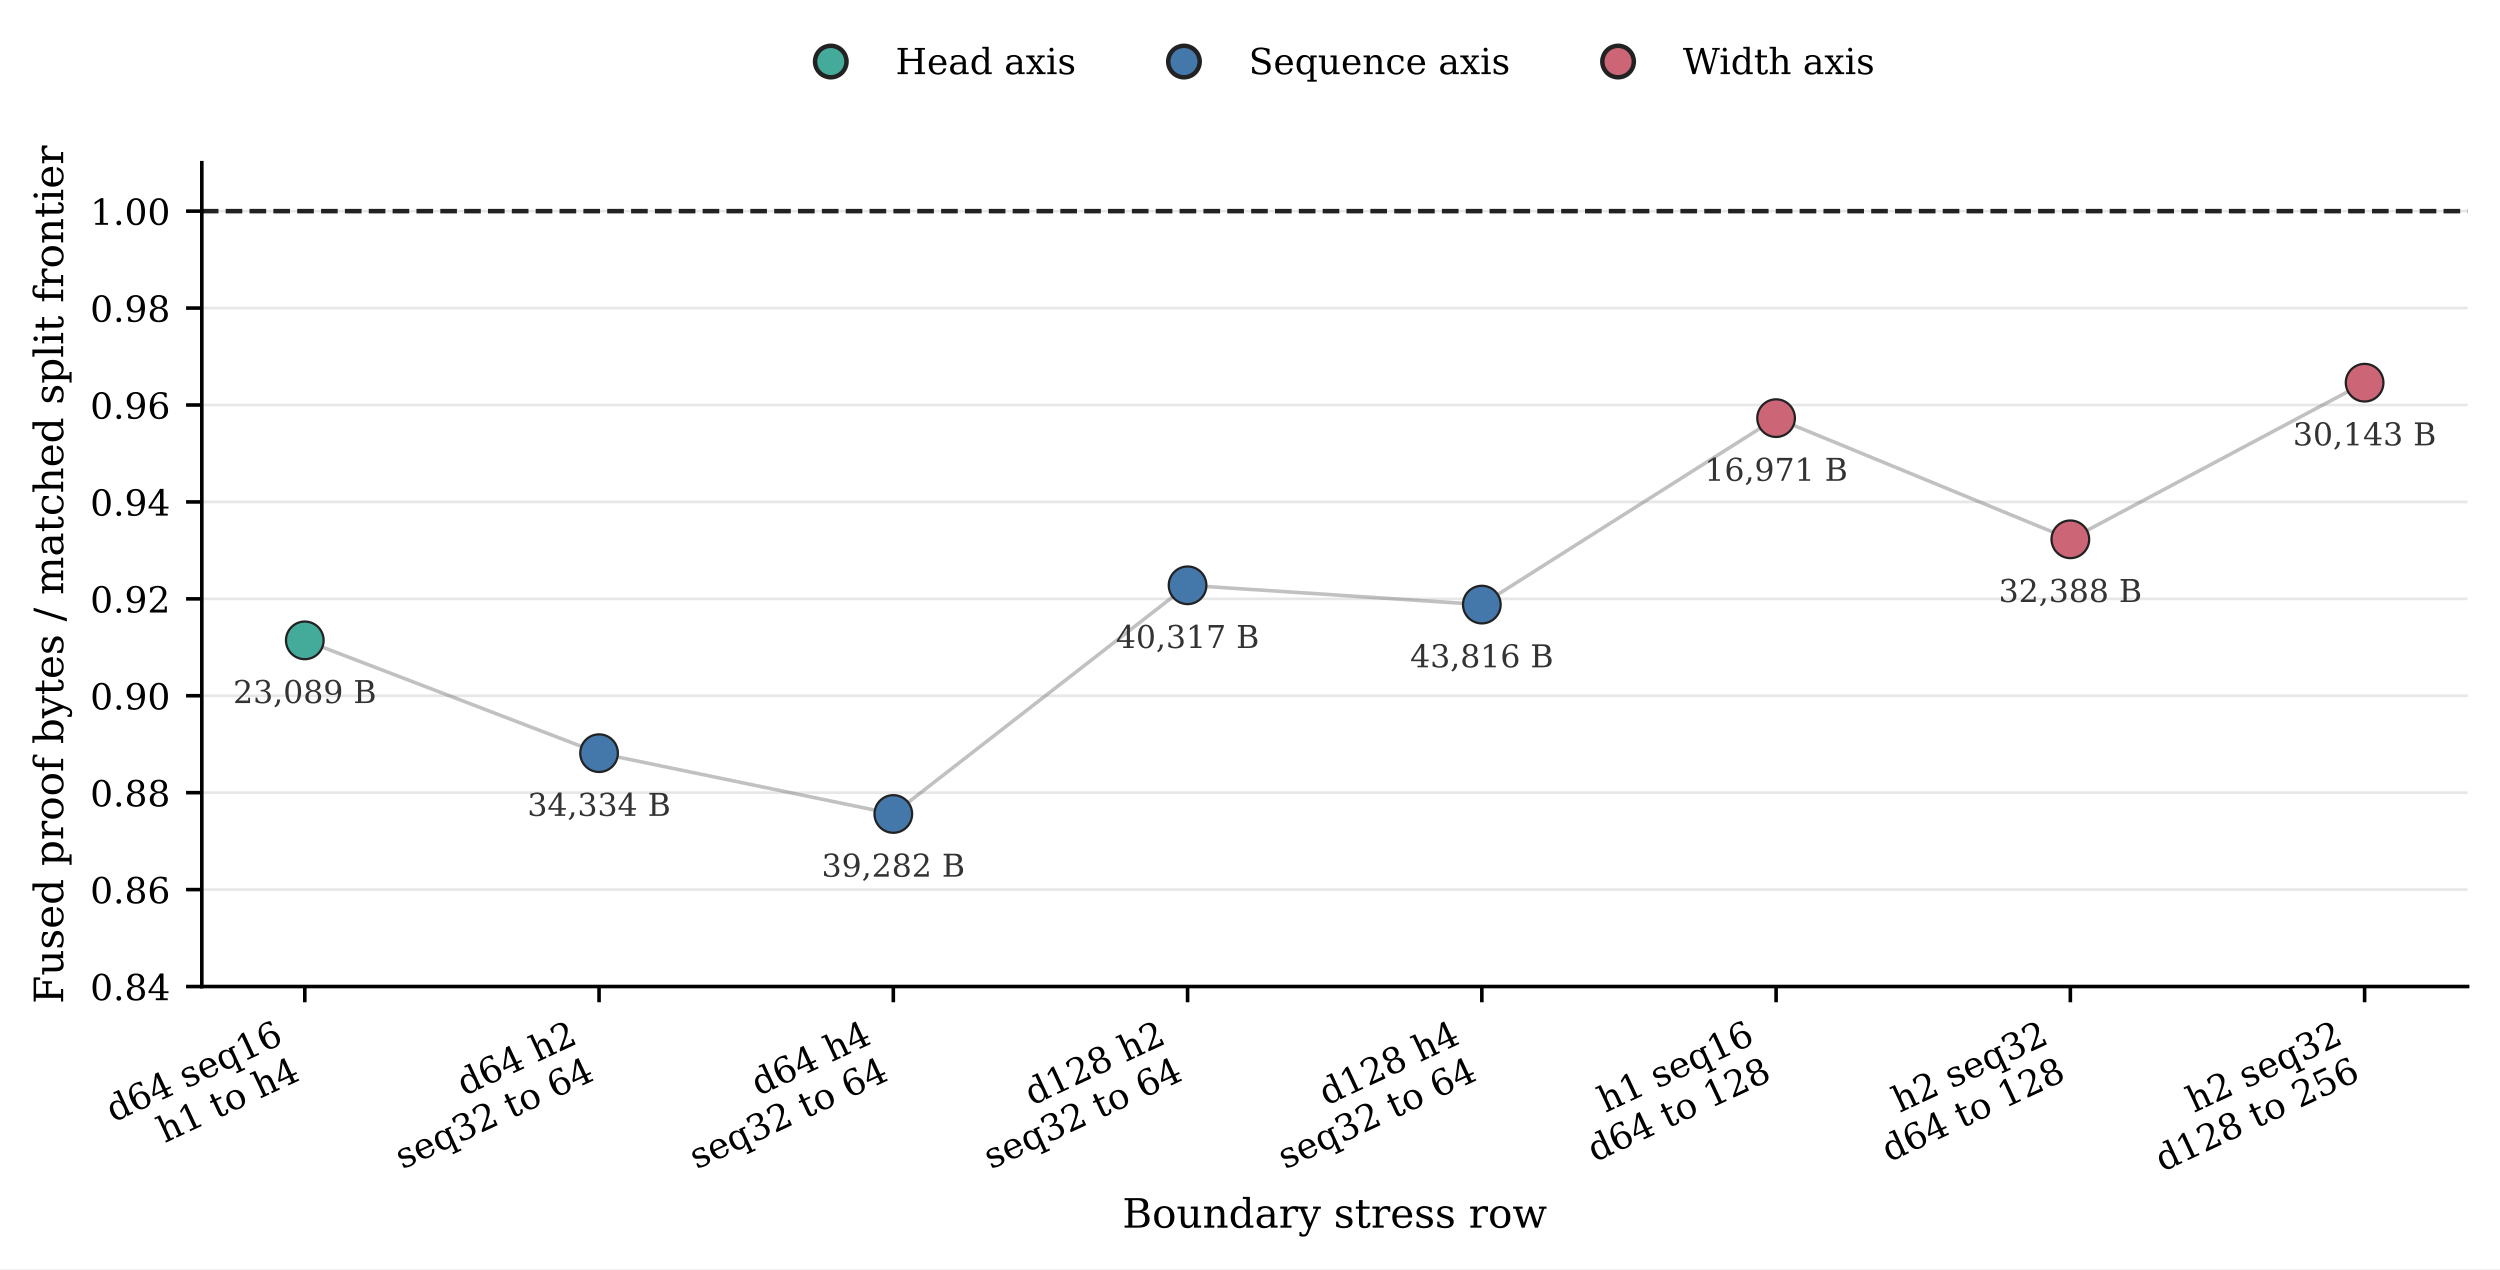
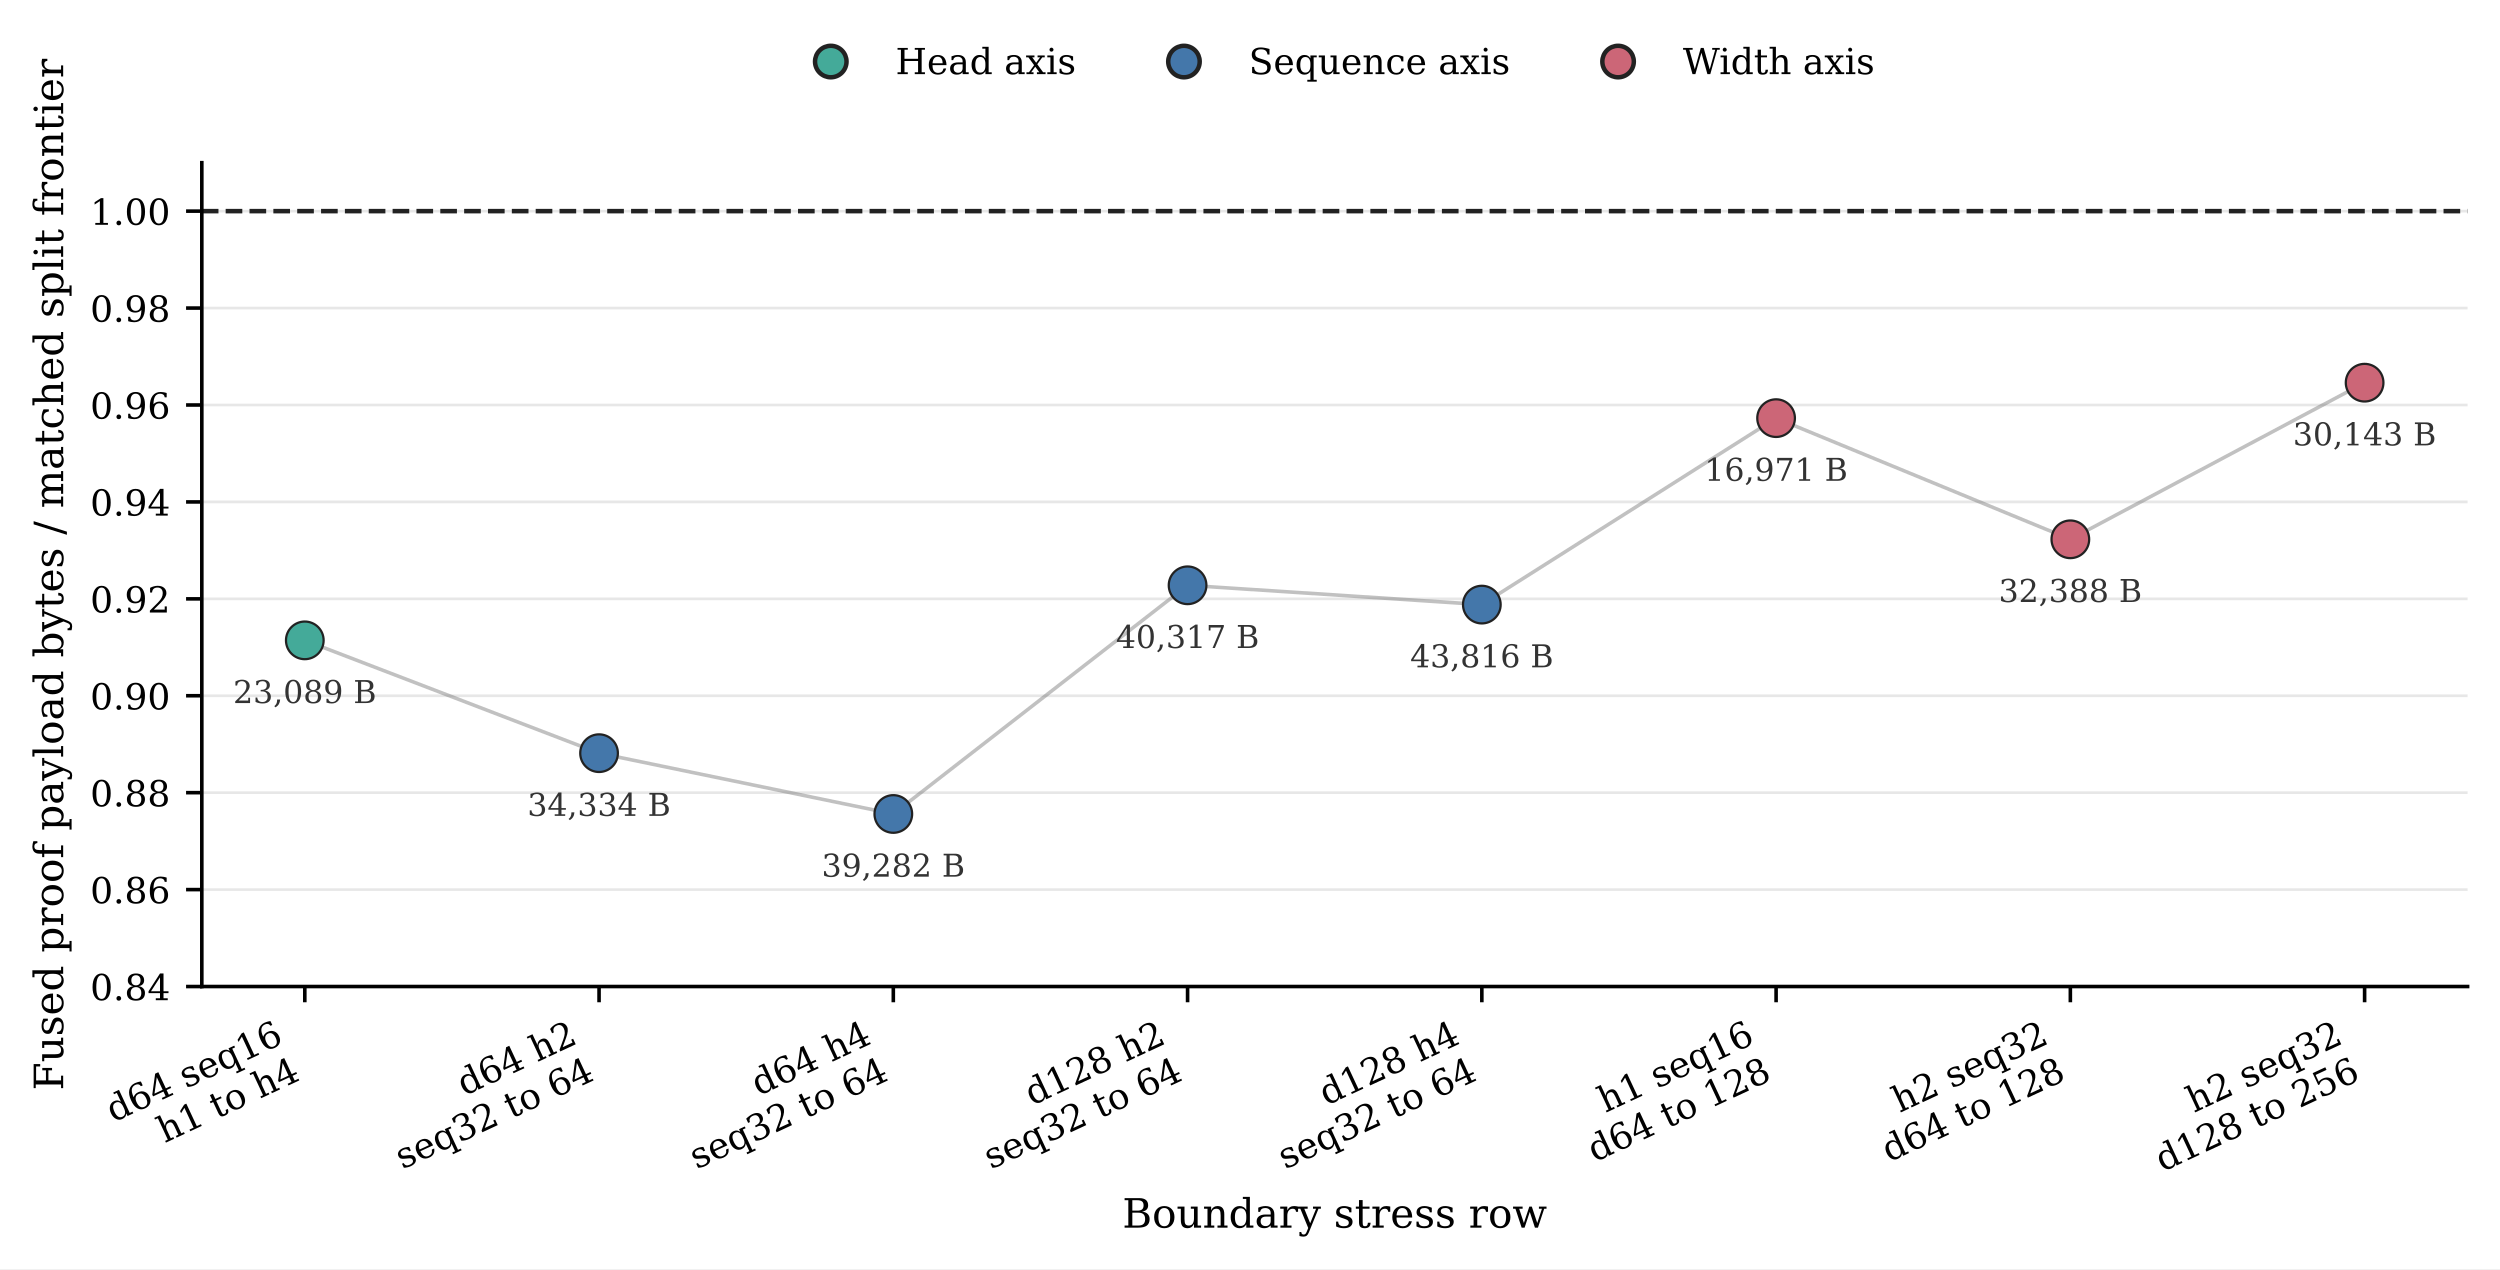
<svg xmlns="http://www.w3.org/2000/svg" xmlns:xlink="http://www.w3.org/1999/xlink" width="555.6pt" height="282.033pt" viewBox="0 0 555.6 282.033" version="1.1">
  <defs>
    <style type="text/css">*{stroke-linejoin: round; stroke-linecap: butt}</style>
  </defs>
  <g id="figure_1">
    <g id="patch_1">
      <path d="M 0 282.033 L 555.6 282.033 L 555.6 0 L 0 0 z " style="fill: #ffffff" />
    </g>
    <g id="axes_1">
      <g id="patch_2">
        <path d="M 44.851 219.244 L 548.4 219.244 L 548.4 36.156 L 44.851 36.156 z " style="fill: #ffffff" />
      </g>
      <g id="matplotlib.axis_1">
        <g id="xtick_1">
          <g id="line2d_1">
            <defs>
              <path id="m3fd2fc44b5" d="M 0 0 L 0 3.5 " style="stroke: #000000; stroke-width: 0.8" />
            </defs>
            <g>
              <use xlink:href="#m3fd2fc44b5" x="67.739" y="219.244" style="stroke: #000000; stroke-width: 0.8" />
            </g>
          </g>
          <g id="text_1">
            <text style="font: 8px 'DejaVu Serif', serif" transform="translate(25.19898 249.4969) rotate(-25)">d64 seq16</text>
            <text style="font: 8px 'DejaVu Serif', serif" transform="translate(36.58315 254.0728) rotate(-25)">h1 to h4</text>
          </g>
        </g>
        <g id="xtick_2">
          <g id="line2d_2">
            <g>
              <use xlink:href="#m3fd2fc44b5" x="133.135" y="219.244" style="stroke: #000000; stroke-width: 0.8" />
            </g>
          </g>
          <g id="text_2">
            <text style="font: 8px 'DejaVu Serif', serif" transform="translate(103.1915 243.6231) rotate(-25)">d64 h2</text>
            <text style="font: 8px 'DejaVu Serif', serif" transform="translate(89.43919 259.9202) rotate(-25)">seq32 to 64</text>
          </g>
        </g>
        <g id="xtick_3">
          <g id="line2d_3">
            <g>
              <use xlink:href="#m3fd2fc44b5" x="198.531" y="219.244" style="stroke: #000000; stroke-width: 0.8" />
            </g>
          </g>
          <g id="text_3">
            <text style="font: 8px 'DejaVu Serif', serif" transform="translate(168.5874 243.6231) rotate(-25)">d64 h4</text>
            <text style="font: 8px 'DejaVu Serif', serif" transform="translate(154.8351 259.9202) rotate(-25)">seq32 to 64</text>
          </g>
        </g>
        <g id="xtick_4">
          <g id="line2d_4">
            <g>
              <use xlink:href="#m3fd2fc44b5" x="263.927" y="219.244" style="stroke: #000000; stroke-width: 0.8" />
            </g>
          </g>
          <g id="text_4">
            <text style="font: 8px 'DejaVu Serif', serif" transform="translate(229.3702 245.7742) rotate(-25)">d128 h2</text>
            <text style="font: 8px 'DejaVu Serif', serif" transform="translate(220.2311 259.9202) rotate(-25)">seq32 to 64</text>
          </g>
        </g>
        <g id="xtick_5">
          <g id="line2d_5">
            <g>
              <use xlink:href="#m3fd2fc44b5" x="329.323" y="219.244" style="stroke: #000000; stroke-width: 0.8" />
            </g>
          </g>
          <g id="text_5">
            <text style="font: 8px 'DejaVu Serif', serif" transform="translate(294.7662 245.7742) rotate(-25)">d128 h4</text>
            <text style="font: 8px 'DejaVu Serif', serif" transform="translate(285.627 259.9202) rotate(-25)">seq32 to 64</text>
          </g>
        </g>
        <g id="xtick_6">
          <g id="line2d_6">
            <g>
              <use xlink:href="#m3fd2fc44b5" x="394.719" y="219.244" style="stroke: #000000; stroke-width: 0.8" />
            </g>
          </g>
          <g id="text_6">
            <text style="font: 8px 'DejaVu Serif', serif" transform="translate(356.7635 247.359) rotate(-25)">h1 seq16</text>
            <text style="font: 8px 'DejaVu Serif', serif" transform="translate(354.4216 258.3354) rotate(-25)">d64 to 128</text>
          </g>
        </g>
        <g id="xtick_7">
          <g id="line2d_7">
            <g>
              <use xlink:href="#m3fd2fc44b5" x="460.115" y="219.244" style="stroke: #000000; stroke-width: 0.8" />
            </g>
          </g>
          <g id="text_7">
            <text style="font: 8px 'DejaVu Serif', serif" transform="translate(422.1594 247.359) rotate(-25)">h2 seq32</text>
            <text style="font: 8px 'DejaVu Serif', serif" transform="translate(419.8175 258.3354) rotate(-25)">d64 to 128</text>
          </g>
        </g>
        <g id="xtick_8">
          <g id="line2d_8">
            <g>
              <use xlink:href="#m3fd2fc44b5" x="525.511" y="219.244" style="stroke: #000000; stroke-width: 0.8" />
            </g>
          </g>
          <g id="text_8">
            <text style="font: 8px 'DejaVu Serif', serif" transform="translate(487.5553 247.359) rotate(-25)">h2 seq32</text>
            <text style="font: 8px 'DejaVu Serif', serif" transform="translate(480.6004 260.4865) rotate(-25)">d128 to 256</text>
          </g>
        </g>
        <g id="text_9">
          <text style="font: 9px 'DejaVu Serif', serif; text-anchor: middle" x="296.625" y="272.833" transform="rotate(-0 296.6252 272.833)">Boundary stress row</text>
        </g>
      </g>
      <g id="matplotlib.axis_2">
        <g id="ytick_1">
          <g id="line2d_9">
-             <path d="M 44.851 219.244 L 548.4 219.244 " clip-path="url(#p676de7c558)" style="fill: none; stroke: #bbbbbb; stroke-opacity: 0.35; stroke-width: 0.6; stroke-linecap: square" />
+             <path d="M 44.851 219.244 L 548.4 219.244 " clip-path="url(#p9261a55126)" style="fill: none; stroke: #bbbbbb; stroke-opacity: 0.35; stroke-width: 0.6; stroke-linecap: square" />
          </g>
          <g id="line2d_10">
            <defs>
              <path id="m68c8a81b14" d="M 0 0 L -3.5 0 " style="stroke: #000000; stroke-width: 0.8" />
            </defs>
            <g>
              <use xlink:href="#m68c8a81b14" x="44.851" y="219.244" style="stroke: #000000; stroke-width: 0.8" />
            </g>
          </g>
          <g id="text_10">
            <text style="font: 8px 'DejaVu Serif', serif; text-anchor: end" x="37.851" y="222.283" transform="rotate(-0 37.85078 222.2835)">0.84</text>
          </g>
        </g>
        <g id="ytick_2">
          <g id="line2d_11">
-             <path d="M 44.851 197.704 L 548.4 197.704 " clip-path="url(#p676de7c558)" style="fill: none; stroke: #bbbbbb; stroke-opacity: 0.35; stroke-width: 0.6; stroke-linecap: square" />
+             <path d="M 44.851 197.704 L 548.4 197.704 " clip-path="url(#p9261a55126)" style="fill: none; stroke: #bbbbbb; stroke-opacity: 0.35; stroke-width: 0.6; stroke-linecap: square" />
          </g>
          <g id="line2d_12">
            <g>
              <use xlink:href="#m68c8a81b14" x="44.851" y="197.704" style="stroke: #000000; stroke-width: 0.8" />
            </g>
          </g>
          <g id="text_11">
            <text style="font: 8px 'DejaVu Serif', serif; text-anchor: end" x="37.851" y="200.744" transform="rotate(-0 37.85078 200.7437)">0.86</text>
          </g>
        </g>
        <g id="ytick_3">
          <g id="line2d_13">
-             <path d="M 44.851 176.165 L 548.4 176.165 " clip-path="url(#p676de7c558)" style="fill: none; stroke: #bbbbbb; stroke-opacity: 0.35; stroke-width: 0.6; stroke-linecap: square" />
+             <path d="M 44.851 176.165 L 548.4 176.165 " clip-path="url(#p9261a55126)" style="fill: none; stroke: #bbbbbb; stroke-opacity: 0.35; stroke-width: 0.6; stroke-linecap: square" />
          </g>
          <g id="line2d_14">
            <g>
              <use xlink:href="#m68c8a81b14" x="44.851" y="176.165" style="stroke: #000000; stroke-width: 0.8" />
            </g>
          </g>
          <g id="text_12">
            <text style="font: 8px 'DejaVu Serif', serif; text-anchor: end" x="37.851" y="179.204" transform="rotate(-0 37.85078 179.2039)">0.88</text>
          </g>
        </g>
        <g id="ytick_4">
          <g id="line2d_15">
-             <path d="M 44.851 154.625 L 548.4 154.625 " clip-path="url(#p676de7c558)" style="fill: none; stroke: #bbbbbb; stroke-opacity: 0.35; stroke-width: 0.6; stroke-linecap: square" />
+             <path d="M 44.851 154.625 L 548.4 154.625 " clip-path="url(#p9261a55126)" style="fill: none; stroke: #bbbbbb; stroke-opacity: 0.35; stroke-width: 0.6; stroke-linecap: square" />
          </g>
          <g id="line2d_16">
            <g>
              <use xlink:href="#m68c8a81b14" x="44.851" y="154.625" style="stroke: #000000; stroke-width: 0.8" />
            </g>
          </g>
          <g id="text_13">
            <text style="font: 8px 'DejaVu Serif', serif; text-anchor: end" x="37.851" y="157.664" transform="rotate(-0 37.85078 157.6641)">0.90</text>
          </g>
        </g>
        <g id="ytick_5">
          <g id="line2d_17">
-             <path d="M 44.851 133.085 L 548.4 133.085 " clip-path="url(#p676de7c558)" style="fill: none; stroke: #bbbbbb; stroke-opacity: 0.35; stroke-width: 0.6; stroke-linecap: square" />
+             <path d="M 44.851 133.085 L 548.4 133.085 " clip-path="url(#p9261a55126)" style="fill: none; stroke: #bbbbbb; stroke-opacity: 0.35; stroke-width: 0.6; stroke-linecap: square" />
          </g>
          <g id="line2d_18">
            <g>
              <use xlink:href="#m68c8a81b14" x="44.851" y="133.085" style="stroke: #000000; stroke-width: 0.8" />
            </g>
          </g>
          <g id="text_14">
            <text style="font: 8px 'DejaVu Serif', serif; text-anchor: end" x="37.851" y="136.124" transform="rotate(-0 37.85078 136.1243)">0.92</text>
          </g>
        </g>
        <g id="ytick_6">
          <g id="line2d_19">
-             <path d="M 44.851 111.545 L 548.4 111.545 " clip-path="url(#p676de7c558)" style="fill: none; stroke: #bbbbbb; stroke-opacity: 0.35; stroke-width: 0.6; stroke-linecap: square" />
+             <path d="M 44.851 111.545 L 548.4 111.545 " clip-path="url(#p9261a55126)" style="fill: none; stroke: #bbbbbb; stroke-opacity: 0.35; stroke-width: 0.6; stroke-linecap: square" />
          </g>
          <g id="line2d_20">
            <g>
              <use xlink:href="#m68c8a81b14" x="44.851" y="111.545" style="stroke: #000000; stroke-width: 0.8" />
            </g>
          </g>
          <g id="text_15">
            <text style="font: 8px 'DejaVu Serif', serif; text-anchor: end" x="37.851" y="114.585" transform="rotate(-0 37.85078 114.5845)">0.94</text>
          </g>
        </g>
        <g id="ytick_7">
          <g id="line2d_21">
-             <path d="M 44.851 90.005 L 548.4 90.005 " clip-path="url(#p676de7c558)" style="fill: none; stroke: #bbbbbb; stroke-opacity: 0.35; stroke-width: 0.6; stroke-linecap: square" />
+             <path d="M 44.851 90.005 L 548.4 90.005 " clip-path="url(#p9261a55126)" style="fill: none; stroke: #bbbbbb; stroke-opacity: 0.35; stroke-width: 0.6; stroke-linecap: square" />
          </g>
          <g id="line2d_22">
            <g>
              <use xlink:href="#m68c8a81b14" x="44.851" y="90.005" style="stroke: #000000; stroke-width: 0.8" />
            </g>
          </g>
          <g id="text_16">
            <text style="font: 8px 'DejaVu Serif', serif; text-anchor: end" x="37.851" y="93.045" transform="rotate(-0 37.85078 93.04473)">0.96</text>
          </g>
        </g>
        <g id="ytick_8">
          <g id="line2d_23">
-             <path d="M 44.851 68.466 L 548.4 68.466 " clip-path="url(#p676de7c558)" style="fill: none; stroke: #bbbbbb; stroke-opacity: 0.35; stroke-width: 0.6; stroke-linecap: square" />
+             <path d="M 44.851 68.466 L 548.4 68.466 " clip-path="url(#p9261a55126)" style="fill: none; stroke: #bbbbbb; stroke-opacity: 0.35; stroke-width: 0.6; stroke-linecap: square" />
          </g>
          <g id="line2d_24">
            <g>
              <use xlink:href="#m68c8a81b14" x="44.851" y="68.466" style="stroke: #000000; stroke-width: 0.8" />
            </g>
          </g>
          <g id="text_17">
            <text style="font: 8px 'DejaVu Serif', serif; text-anchor: end" x="37.851" y="71.505" transform="rotate(-0 37.85078 71.50494)">0.98</text>
          </g>
        </g>
        <g id="ytick_9">
          <g id="line2d_25">
-             <path d="M 44.851 46.926 L 548.4 46.926 " clip-path="url(#p676de7c558)" style="fill: none; stroke: #bbbbbb; stroke-opacity: 0.35; stroke-width: 0.6; stroke-linecap: square" />
+             <path d="M 44.851 46.926 L 548.4 46.926 " clip-path="url(#p9261a55126)" style="fill: none; stroke: #bbbbbb; stroke-opacity: 0.35; stroke-width: 0.6; stroke-linecap: square" />
          </g>
          <g id="line2d_26">
            <g>
              <use xlink:href="#m68c8a81b14" x="44.851" y="46.926" style="stroke: #000000; stroke-width: 0.8" />
            </g>
          </g>
          <g id="text_18">
            <text style="font: 8px 'DejaVu Serif', serif; text-anchor: end" x="37.851" y="49.965" transform="rotate(-0 37.85078 49.96515)">1.00</text>
          </g>
        </g>
        <g id="text_19">
-           <text style="font: 9px 'DejaVu Serif', serif; text-anchor: middle" x="14.039" y="127.7" transform="rotate(-90 14.03859 127.7)">Fused proof bytes / matched split frontier</text>
+           <text style="font: 9px 'DejaVu Serif', serif; text-anchor: middle" x="14.039" y="127.7" transform="rotate(-90 14.03859 127.7)">Fused proof payload bytes / matched split frontier</text>
        </g>
      </g>
      <g id="line2d_27">
-         <path d="M 67.739 142.315 L 133.135 167.385 L 198.531 180.898 L 263.927 130.078 L 329.323 134.367 L 394.719 92.928 L 460.115 119.857 L 525.511 85.049 " clip-path="url(#p676de7c558)" style="fill: none; stroke: #777777; stroke-opacity: 0.45; stroke-width: 0.8; stroke-linecap: square" />
+         <path d="M 67.739 142.315 L 133.135 167.385 L 198.531 180.898 L 263.927 130.078 L 329.323 134.367 L 394.719 92.928 L 460.115 119.857 L 525.511 85.049 " clip-path="url(#p9261a55126)" style="fill: none; stroke: #777777; stroke-opacity: 0.45; stroke-width: 0.8; stroke-linecap: square" />
      </g>
      <g id="line2d_28">
-         <path d="M 44.851 46.926 L 548.4 46.926 " clip-path="url(#p676de7c558)" style="fill: none; stroke-dasharray: 3.7,1.6; stroke-dashoffset: 0; stroke: #222222" />
+         <path d="M 44.851 46.926 L 548.4 46.926 " clip-path="url(#p9261a55126)" style="fill: none; stroke-dasharray: 3.7,1.6; stroke-dashoffset: 0; stroke: #222222" />
      </g>
      <g id="patch_3">
        <path d="M 44.851 219.244 L 44.851 36.156 " style="fill: none; stroke: #000000; stroke-width: 0.8; stroke-linejoin: miter; stroke-linecap: square" />
      </g>
      <g id="patch_4">
        <path d="M 44.851 219.244 L 548.4 219.244 " style="fill: none; stroke: #000000; stroke-width: 0.8; stroke-linejoin: miter; stroke-linecap: square" />
      </g>
      <g id="PathCollection_1">
        <defs>
          <path id="C0_0_e5efe320c0" d="M 0 4.183 C 1.109 4.183 2.174 3.743 2.958 2.958 C 3.743 2.174 4.183 1.109 4.183 -0 C 4.183 -1.109 3.743 -2.174 2.958 -2.958 C 2.174 -3.743 1.109 -4.183 0 -4.183 C -1.109 -4.183 -2.174 -3.743 -2.958 -2.958 C -3.743 -2.174 -4.183 -1.109 -4.183 0 C -4.183 1.109 -3.743 2.174 -2.958 2.958 C -2.174 3.743 -1.109 4.183 0 4.183 z " />
        </defs>
-         <g clip-path="url(#p676de7c558)">
+         <g clip-path="url(#p9261a55126)">
          <use xlink:href="#C0_0_e5efe320c0" x="67.739" y="142.315" style="fill: #44aa99; stroke: #222222; stroke-width: 0.5" />
        </g>
-         <g clip-path="url(#p676de7c558)">
+         <g clip-path="url(#p9261a55126)">
          <use xlink:href="#C0_0_e5efe320c0" x="133.135" y="167.385" style="fill: #4477aa; stroke: #222222; stroke-width: 0.5" />
        </g>
-         <g clip-path="url(#p676de7c558)">
+         <g clip-path="url(#p9261a55126)">
          <use xlink:href="#C0_0_e5efe320c0" x="198.531" y="180.898" style="fill: #4477aa; stroke: #222222; stroke-width: 0.5" />
        </g>
-         <g clip-path="url(#p676de7c558)">
+         <g clip-path="url(#p9261a55126)">
          <use xlink:href="#C0_0_e5efe320c0" x="263.927" y="130.078" style="fill: #4477aa; stroke: #222222; stroke-width: 0.5" />
        </g>
-         <g clip-path="url(#p676de7c558)">
+         <g clip-path="url(#p9261a55126)">
          <use xlink:href="#C0_0_e5efe320c0" x="329.323" y="134.367" style="fill: #4477aa; stroke: #222222; stroke-width: 0.5" />
        </g>
-         <g clip-path="url(#p676de7c558)">
+         <g clip-path="url(#p9261a55126)">
          <use xlink:href="#C0_0_e5efe320c0" x="394.719" y="92.928" style="fill: #cc6677; stroke: #222222; stroke-width: 0.5" />
        </g>
-         <g clip-path="url(#p676de7c558)">
+         <g clip-path="url(#p9261a55126)">
          <use xlink:href="#C0_0_e5efe320c0" x="460.115" y="119.857" style="fill: #cc6677; stroke: #222222; stroke-width: 0.5" />
        </g>
-         <g clip-path="url(#p676de7c558)">
+         <g clip-path="url(#p9261a55126)">
          <use xlink:href="#C0_0_e5efe320c0" x="525.511" y="85.049" style="fill: #cc6677; stroke: #222222; stroke-width: 0.5" />
        </g>
      </g>
      <g id="text_20">
        <text style="fill: #333333; font: 7px 'DejaVu Serif', serif; text-anchor: middle" x="67.739" y="156.25" transform="rotate(-0 67.73936 156.2496)">23,089 B</text>
      </g>
      <g id="text_21">
        <text style="fill: #333333; font: 7px 'DejaVu Serif', serif; text-anchor: middle" x="133.135" y="181.32" transform="rotate(-0 133.1353 181.3197)">34,334 B</text>
      </g>
      <g id="text_22">
        <text style="fill: #333333; font: 7px 'DejaVu Serif', serif; text-anchor: middle" x="198.531" y="194.833" transform="rotate(-0 198.5312 194.8327)">39,282 B</text>
      </g>
      <g id="text_23">
        <text style="fill: #333333; font: 7px 'DejaVu Serif', serif; text-anchor: middle" x="263.927" y="144.013" transform="rotate(-0 263.9272 144.0128)">40,317 B</text>
      </g>
      <g id="text_24">
        <text style="fill: #333333; font: 7px 'DejaVu Serif', serif; text-anchor: middle" x="329.323" y="148.301" transform="rotate(-0 329.3231 148.3014)">43,816 B</text>
      </g>
      <g id="text_25">
        <text style="fill: #333333; font: 7px 'DejaVu Serif', serif; text-anchor: middle" x="394.719" y="106.863" transform="rotate(-0 394.7191 106.8631)">16,971 B</text>
      </g>
      <g id="text_26">
        <text style="fill: #333333; font: 7px 'DejaVu Serif', serif; text-anchor: middle" x="460.115" y="133.792" transform="rotate(-0 460.115 133.7922)">32,388 B</text>
      </g>
      <g id="text_27">
        <text style="fill: #333333; font: 7px 'DejaVu Serif', serif; text-anchor: middle" x="525.511" y="98.984" transform="rotate(-0 525.5109 98.98387)">30,143 B</text>
      </g>
      <g id="legend_1">
        <g id="line2d_29">
          <path d="M 176.632 13.679 L 184.632 13.679 L 192.632 13.679 " style="fill: none; stroke: #ffffff; stroke-width: 1.5; stroke-linecap: square" />
          <defs>
            <path id="m307bda498c" d="M 0 3.5 C 0.928 3.5 1.819 3.131 2.475 2.475 C 3.131 1.819 3.5 0.928 3.5 0 C 3.5 -0.928 3.131 -1.819 2.475 -2.475 C 1.819 -3.131 0.928 -3.5 0 -3.5 C -0.928 -3.5 -1.819 -3.131 -2.475 -2.475 C -3.131 -1.819 -3.5 -0.928 -3.5 0 C -3.5 0.928 -3.131 1.819 -2.475 2.475 C -1.819 3.131 -0.928 3.5 0 3.5 z " style="stroke: #222222" />
          </defs>
          <g>
            <use xlink:href="#m307bda498c" x="184.632" y="13.679" style="fill: #44aa99; stroke: #222222" />
          </g>
        </g>
        <g id="text_28">
          <text style="font: 8px 'DejaVu Serif', serif; text-anchor: start" x="199.032" y="16.479" transform="rotate(-0 199.032 16.47875)">Head axis</text>
        </g>
        <g id="line2d_30">
          <path d="M 255.122 13.679 L 263.122 13.679 L 271.122 13.679 " style="fill: none; stroke: #ffffff; stroke-width: 1.5; stroke-linecap: square" />
          <defs>
            <path id="m87143c3ea6" d="M 0 3.5 C 0.928 3.5 1.819 3.131 2.475 2.475 C 3.131 1.819 3.5 0.928 3.5 0 C 3.5 -0.928 3.131 -1.819 2.475 -2.475 C 1.819 -3.131 0.928 -3.5 0 -3.5 C -0.928 -3.5 -1.819 -3.131 -2.475 -2.475 C -3.131 -1.819 -3.5 -0.928 -3.5 0 C -3.5 0.928 -3.131 1.819 -2.475 2.475 C -1.819 3.131 -0.928 3.5 0 3.5 z " style="stroke: #222222" />
          </defs>
          <g>
            <use xlink:href="#m87143c3ea6" x="263.122" y="13.679" style="fill: #4477aa; stroke: #222222" />
          </g>
        </g>
        <g id="text_29">
          <text style="font: 8px 'DejaVu Serif', serif; text-anchor: start" x="277.522" y="16.479" transform="rotate(-0 277.522 16.47875)">Sequence axis</text>
        </g>
        <g id="line2d_31">
          <path d="M 351.601 13.679 L 359.601 13.679 L 367.601 13.679 " style="fill: none; stroke: #ffffff; stroke-width: 1.5; stroke-linecap: square" />
          <defs>
            <path id="mb83bf34c77" d="M 0 3.5 C 0.928 3.5 1.819 3.131 2.475 2.475 C 3.131 1.819 3.5 0.928 3.5 0 C 3.5 -0.928 3.131 -1.819 2.475 -2.475 C 1.819 -3.131 0.928 -3.5 0 -3.5 C -0.928 -3.5 -1.819 -3.131 -2.475 -2.475 C -3.131 -1.819 -3.5 -0.928 -3.5 0 C -3.5 0.928 -3.131 1.819 -2.475 2.475 C -1.819 3.131 -0.928 3.5 0 3.5 z " style="stroke: #222222" />
          </defs>
          <g>
            <use xlink:href="#mb83bf34c77" x="359.601" y="13.679" style="fill: #cc6677; stroke: #222222" />
          </g>
        </g>
        <g id="text_30">
          <text style="font: 8px 'DejaVu Serif', serif; text-anchor: start" x="374.001" y="16.479" transform="rotate(-0 374.0008 16.47875)">Width axis</text>
        </g>
      </g>
    </g>
  </g>
  <defs>
-     <clipPath id="p676de7c558">
+     <clipPath id="p9261a55126">
      <rect x="44.851" y="36.156" width="503.549" height="183.088" />
    </clipPath>
  </defs>
</svg>
